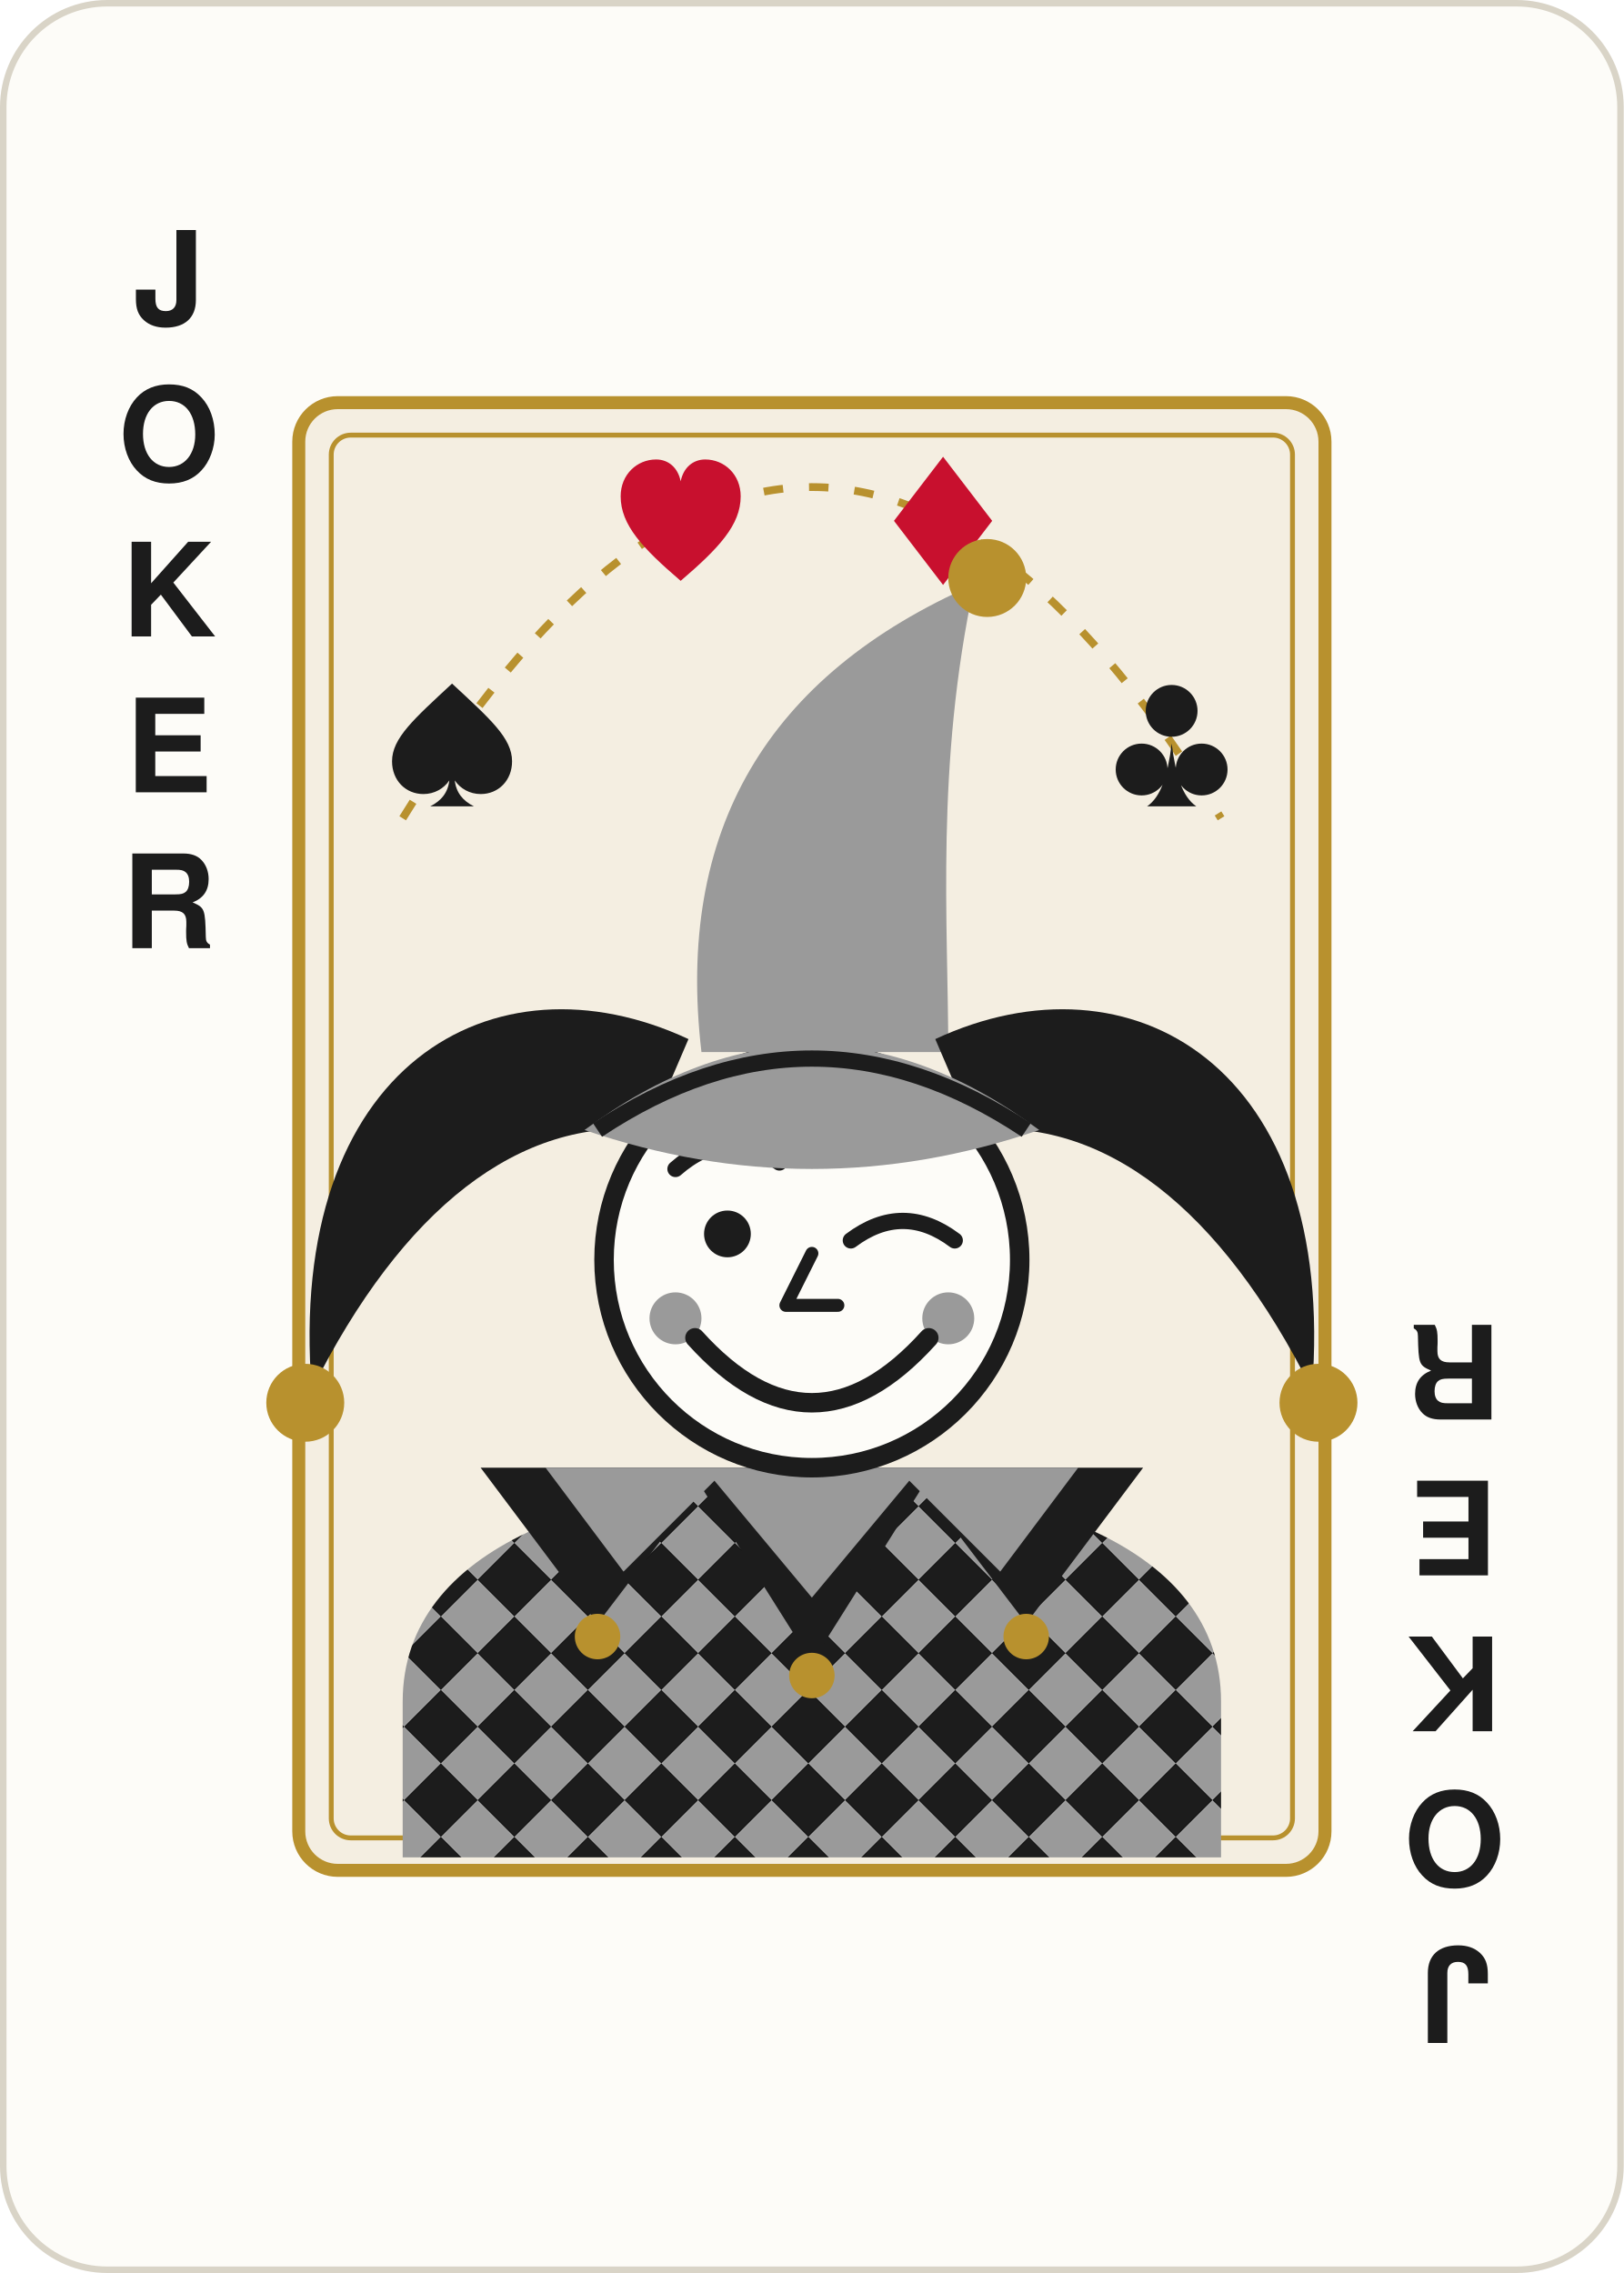
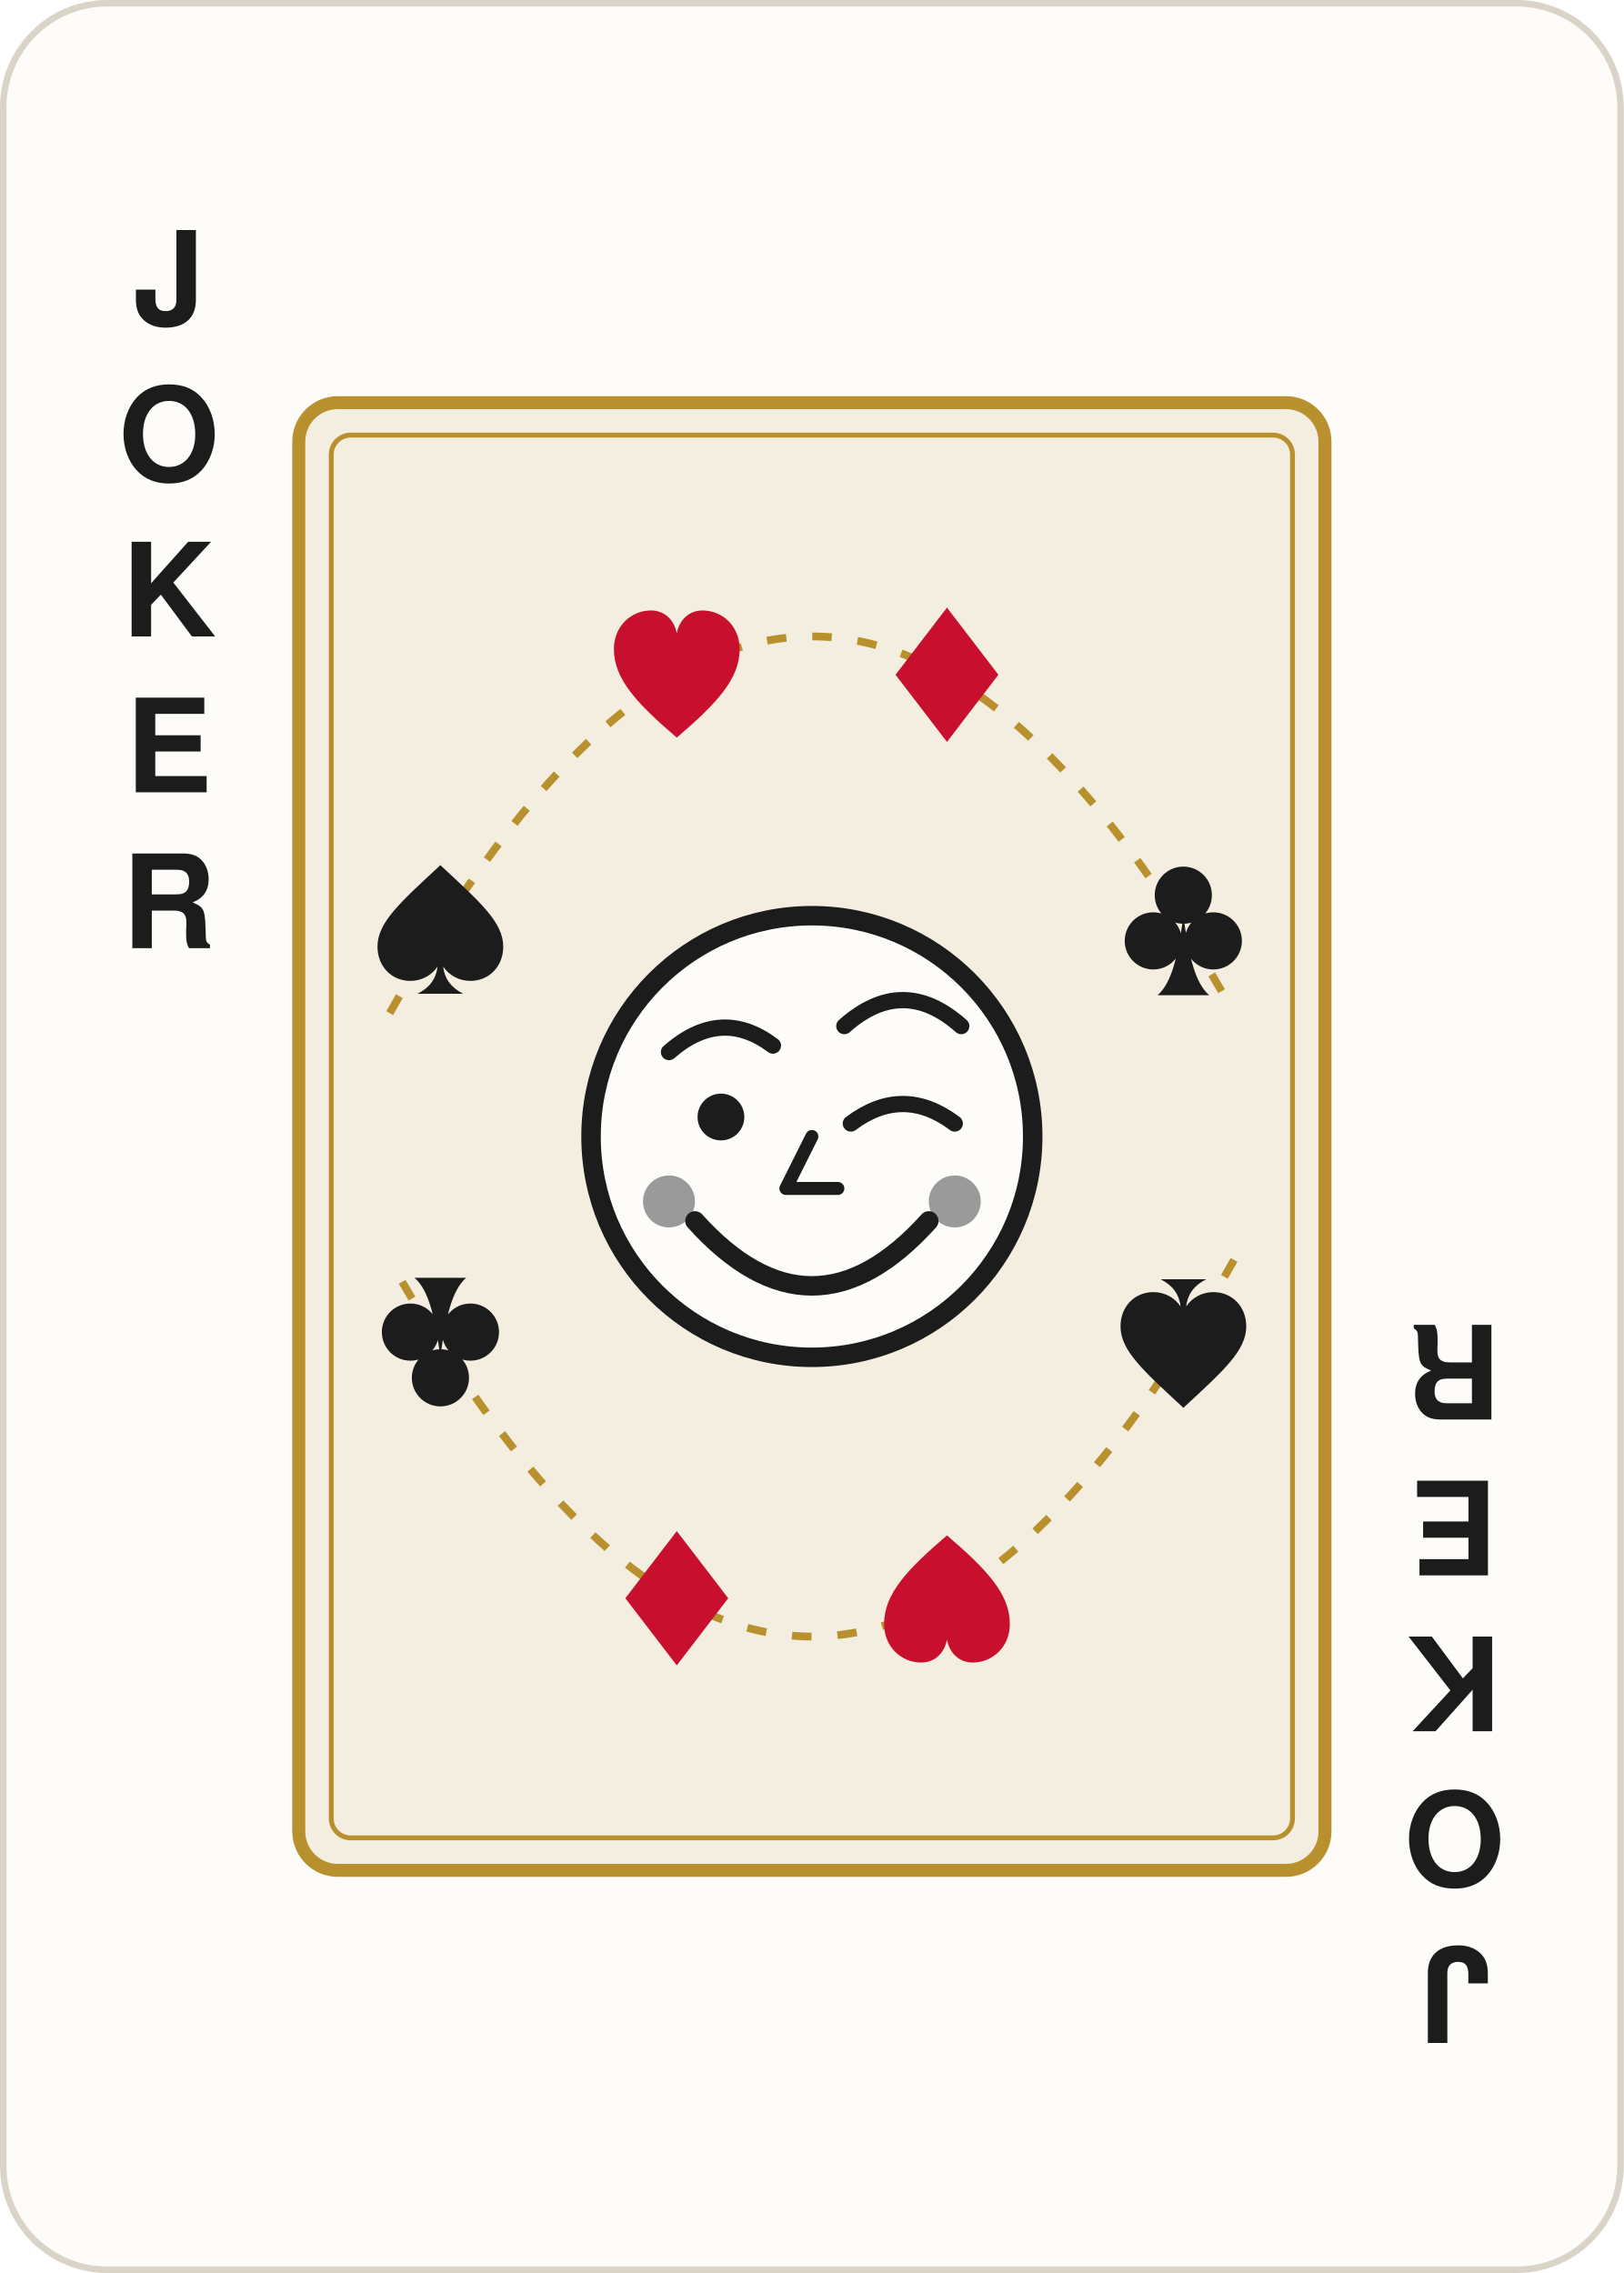
<svg xmlns="http://www.w3.org/2000/svg" viewBox="0 0 250 350" width="250" height="350">
  <rect x="0.5" y="0.5" width="249" height="349" rx="16" fill="#fdfcf8" stroke="#d9d4c7" stroke-width="1" />
-   <defs>
-     <pattern id="motley-black" width="16" height="16" patternUnits="userSpaceOnUse" patternTransform="rotate(45)">
-       <rect width="16" height="16" fill="#9a9a9a" />
-       <rect width="8" height="8" fill="#1c1c1c" />
-       <rect x="8" y="8" width="8" height="8" fill="#1c1c1c" />
-     </pattern>
-     <clipPath id="motley-black-clip">
-       <rect x="48" y="64" width="154" height="222" rx="5" />
-     </clipPath>
-   </defs>
  <rect x="46" y="62" width="158" height="226" rx="6" fill="#f4eee1" stroke="#b8912e" stroke-width="2" />
  <rect x="51" y="67" width="148" height="216" rx="3" fill="none" stroke="#b8912e" stroke-width="0.75" />
  <text x="26" y="50" font-size="20" font-weight="700" text-anchor="middle" fill="#1c1c1c" font-family="Helvetica Neue, Helvetica, Arial, sans-serif">J</text>
  <text x="26" y="74" font-size="20" font-weight="700" text-anchor="middle" fill="#1c1c1c" font-family="Helvetica Neue, Helvetica, Arial, sans-serif">O</text>
  <text x="26" y="98" font-size="20" font-weight="700" text-anchor="middle" fill="#1c1c1c" font-family="Helvetica Neue, Helvetica, Arial, sans-serif">K</text>
  <text x="26" y="122" font-size="20" font-weight="700" text-anchor="middle" fill="#1c1c1c" font-family="Helvetica Neue, Helvetica, Arial, sans-serif">E</text>
  <text x="26" y="146" font-size="20" font-weight="700" text-anchor="middle" fill="#1c1c1c" font-family="Helvetica Neue, Helvetica, Arial, sans-serif">R</text>
  <g transform="rotate(180 125.0 175.0)">
    <text x="26" y="50" font-size="20" font-weight="700" text-anchor="middle" fill="#1c1c1c" font-family="Helvetica Neue, Helvetica, Arial, sans-serif">J</text>
    <text x="26" y="74" font-size="20" font-weight="700" text-anchor="middle" fill="#1c1c1c" font-family="Helvetica Neue, Helvetica, Arial, sans-serif">O</text>
    <text x="26" y="98" font-size="20" font-weight="700" text-anchor="middle" fill="#1c1c1c" font-family="Helvetica Neue, Helvetica, Arial, sans-serif">K</text>
    <text x="26" y="122" font-size="20" font-weight="700" text-anchor="middle" fill="#1c1c1c" font-family="Helvetica Neue, Helvetica, Arial, sans-serif">E</text>
    <text x="26" y="146" font-size="20" font-weight="700" text-anchor="middle" fill="#1c1c1c" font-family="Helvetica Neue, Helvetica, Arial, sans-serif">R</text>
  </g>
-   <path d="M62,126 Q125,24 188,126" fill="none" stroke="#b8912e" stroke-width="1.2" stroke-dasharray="3 4" />
-   <path d="M50,6 C78,32 94,46 94,63 C94,77 84,87 71,87 C63,87 56,83 52,77 C53,86 58,92 66,96 L34,96 C42,92 47,86 48,77 C44,83 37,87 29,87 C16,87 6,77 6,63 C6,46 22,32 50,6 Z" fill="#1c1c1c" transform="translate(69.6,114.5) scale(0.21) translate(-50,-50)" />
-   <path d="M50,94 C22,70 6,53 6,32 C6,16 18,5 32,5 C41,5 48,11 50,21 C52,11 59,5 68,5 C82,5 94,16 94,32 C94,53 78,70 50,94 Z" fill="#c8102e" transform="translate(104.8,80.2) scale(0.21) translate(-50,-50)" />
-   <path d="M50,3 L86,50 L50,97 L14,50 Z" fill="#c8102e" transform="translate(145.2,80.2) scale(0.21) translate(-50,-50)" />
-   <path d="M50,7 A19,19 0 1 1 49.9,7 Z M28,50 A19,19 0 1 1 27.9,50 Z M72,50 A19,19 0 1 1 71.9,50 Z M50,50 C53,74 58,89 68,96 L32,96 C42,89 47,74 50,50 Z" fill="#1c1c1c" transform="translate(180.4,114.5) scale(0.21) translate(-50,-50)" />
-   <g clip-path="url(#motley-black-clip)">
-     <path d="M62,288 L62,262 C62,238 92,228 125,228 C158,228 188,238 188,262 L188,288 Z" fill="url(#motley-black)" />
+   <path d="M60,156 Q125,40 190,156" fill="none" stroke="#b8912e" stroke-width="1.2" stroke-dasharray="3 4" />
+   <path d="M50,6 C78,32 94,46 94,63 C94,77 84,87 71,87 C63,87 56,83 52,77 C53,86 58,92 66,96 L34,96 C42,92 47,86 48,77 C44,83 37,87 29,87 C16,87 6,77 6,63 C6,46 22,32 50,6 Z" fill="#1c1c1c" transform="translate(67.8,142.9) scale(0.22) translate(-50,-50)" />
+   <path d="M50,94 C22,70 6,53 6,32 C6,16 18,5 32,5 C41,5 48,11 50,21 C52,11 59,5 68,5 C82,5 94,16 94,32 C94,53 78,70 50,94 Z" fill="#c8102e" transform="translate(104.2,103.9) scale(0.22) translate(-50,-50)" />
+   <path d="M50,3 L86,50 L50,97 L14,50 Z" fill="#c8102e" transform="translate(145.8,103.9) scale(0.22) translate(-50,-50)" />
+   <path d="M50,7 A20,20 0 1 1 49.9,7 Z M29,39 A20,20 0 1 1 28.9,39 Z M71,39 A20,20 0 1 1 70.9,39 Z M50,42 C54,70 58,88 68,97 L32,97 C42,88 46,70 50,42 Z" fill="#1c1c1c" transform="translate(182.2,142.9) scale(0.22) translate(-50,-50)" />
+   <g transform="rotate(180 125.0 175.0)">
+     <path d="M60,156 Q125,40 190,156" fill="none" stroke="#b8912e" stroke-width="1.2" stroke-dasharray="3 4" />
+     <path d="M50,6 C78,32 94,46 94,63 C94,77 84,87 71,87 C63,87 56,83 52,77 C53,86 58,92 66,96 L34,96 C42,92 47,86 48,77 C44,83 37,87 29,87 C16,87 6,77 6,63 C6,46 22,32 50,6 Z" fill="#1c1c1c" transform="translate(67.8,142.9) scale(0.22) translate(-50,-50)" />
+     <path d="M50,94 C22,70 6,53 6,32 C6,16 18,5 32,5 C41,5 48,11 50,21 C52,11 59,5 68,5 C82,5 94,16 94,32 C94,53 78,70 50,94 Z" fill="#c8102e" transform="translate(104.2,103.9) scale(0.22) translate(-50,-50)" />
+     <path d="M50,3 L86,50 L50,97 L14,50 Z" fill="#c8102e" transform="translate(145.8,103.9) scale(0.22) translate(-50,-50)" />
+     <path d="M50,7 A20,20 0 1 1 49.9,7 Z M29,39 A20,20 0 1 1 28.9,39 Z M71,39 A20,20 0 1 1 70.9,39 Z M50,42 C54,70 58,88 68,97 L32,97 C42,88 46,70 50,42 Z" fill="#1c1c1c" transform="translate(182.2,142.9) scale(0.22) translate(-50,-50)" />
  </g>
-   <path d="M74,226 L92,250 L108,229 L125,256 L142,229 L158,250 L176,226 Z" fill="#1c1c1c" />
-   <path d="M84,226 L96,242 L110,228 L125,246 L140,228 L154,242 L166,226 Z" fill="#9a9a9a" />
-   <circle cx="92" cy="252" r="3.5" fill="#b8912e" />
-   <circle cx="125" cy="258" r="3.5" fill="#b8912e" />
-   <circle cx="158" cy="252" r="3.5" fill="#b8912e" />
-   <circle cx="125" cy="194" r="32" fill="#fdfcf8" stroke="#1c1c1c" stroke-width="3" />
-   <circle cx="104" cy="203" r="4" fill="#9a9a9a" />
-   <circle cx="146" cy="203" r="4" fill="#9a9a9a" />
-   <path d="M104,180 Q112,173 120,179" fill="none" stroke="#1c1c1c" stroke-width="2.5" stroke-linecap="round" />
-   <path d="M130,176 Q139,168 148,176" fill="none" stroke="#1c1c1c" stroke-width="2.5" stroke-linecap="round" />
-   <circle cx="112" cy="190" r="3.6" fill="#1c1c1c" />
-   <path d="M131,191 Q139,185 147,191" fill="none" stroke="#1c1c1c" stroke-width="2.5" stroke-linecap="round" />
-   <path d="M125,193 L121,201 L129,201" fill="none" stroke="#1c1c1c" stroke-width="2" stroke-linejoin="round" stroke-linecap="round" />
-   <path d="M107,206 Q125,226 143,206" fill="none" stroke="#1c1c1c" stroke-width="3" stroke-linecap="round" />
-   <path d="M112,208 Q125,216 138,208" fill="#fdfcf8" stroke="none" />
-   <path d="M106,160 C76,146 44,164 48,214 C62,186 80,172 100,174 Z" fill="#1c1c1c" />
-   <path d="M108,162 C104,128 118,104 150,90 C144,118 146,142 146,162 Z" fill="#9a9a9a" />
-   <path d="M144,160 C174,146 206,164 202,214 C188,186 170,172 150,174 Z" fill="#1c1c1c" />
-   <path d="M90,174 Q125,148 160,174 Q125,186 90,174 Z" fill="#9a9a9a" />
-   <path d="M92,174 Q125,152 158,174" fill="none" stroke="#1c1c1c" stroke-width="2.5" />
-   <circle cx="47" cy="216" r="6" fill="#b8912e" />
-   <circle cx="152" cy="89" r="6" fill="#b8912e" />
-   <circle cx="203" cy="216" r="6" fill="#b8912e" />
+   <circle cx="125.0" cy="175.0" r="34" fill="#fdfcf8" stroke="#1c1c1c" stroke-width="3" />
+   <circle cx="103.0" cy="185.0" r="4" fill="#9a9a9a" />
+   <circle cx="147.0" cy="185.0" r="4" fill="#9a9a9a" />
+   <path d="M103.0,162.0 Q111.0,155.0 119.0,161.0" fill="none" stroke="#1c1c1c" stroke-width="2.5" stroke-linecap="round" />
+   <path d="M130.0,158.0 Q139.0,150.0 148.0,158.0" fill="none" stroke="#1c1c1c" stroke-width="2.5" stroke-linecap="round" />
+   <circle cx="111.0" cy="172.0" r="3.6" fill="#1c1c1c" />
+   <path d="M131.0,173.0 Q139.0,167.0 147.0,173.0" fill="none" stroke="#1c1c1c" stroke-width="2.5" stroke-linecap="round" />
+   <path d="M125.0,175.0 L121.0,183.0 L129.0,183.0" fill="none" stroke="#1c1c1c" stroke-width="2" stroke-linejoin="round" stroke-linecap="round" />
+   <path d="M107.0,188.0 Q125.0,208.0 143.0,188.0" fill="none" stroke="#1c1c1c" stroke-width="3" stroke-linecap="round" />
+   <path d="M112.0,190.0 Q125.0,198.0 138.0,190.0" fill="#fdfcf8" />
</svg>
